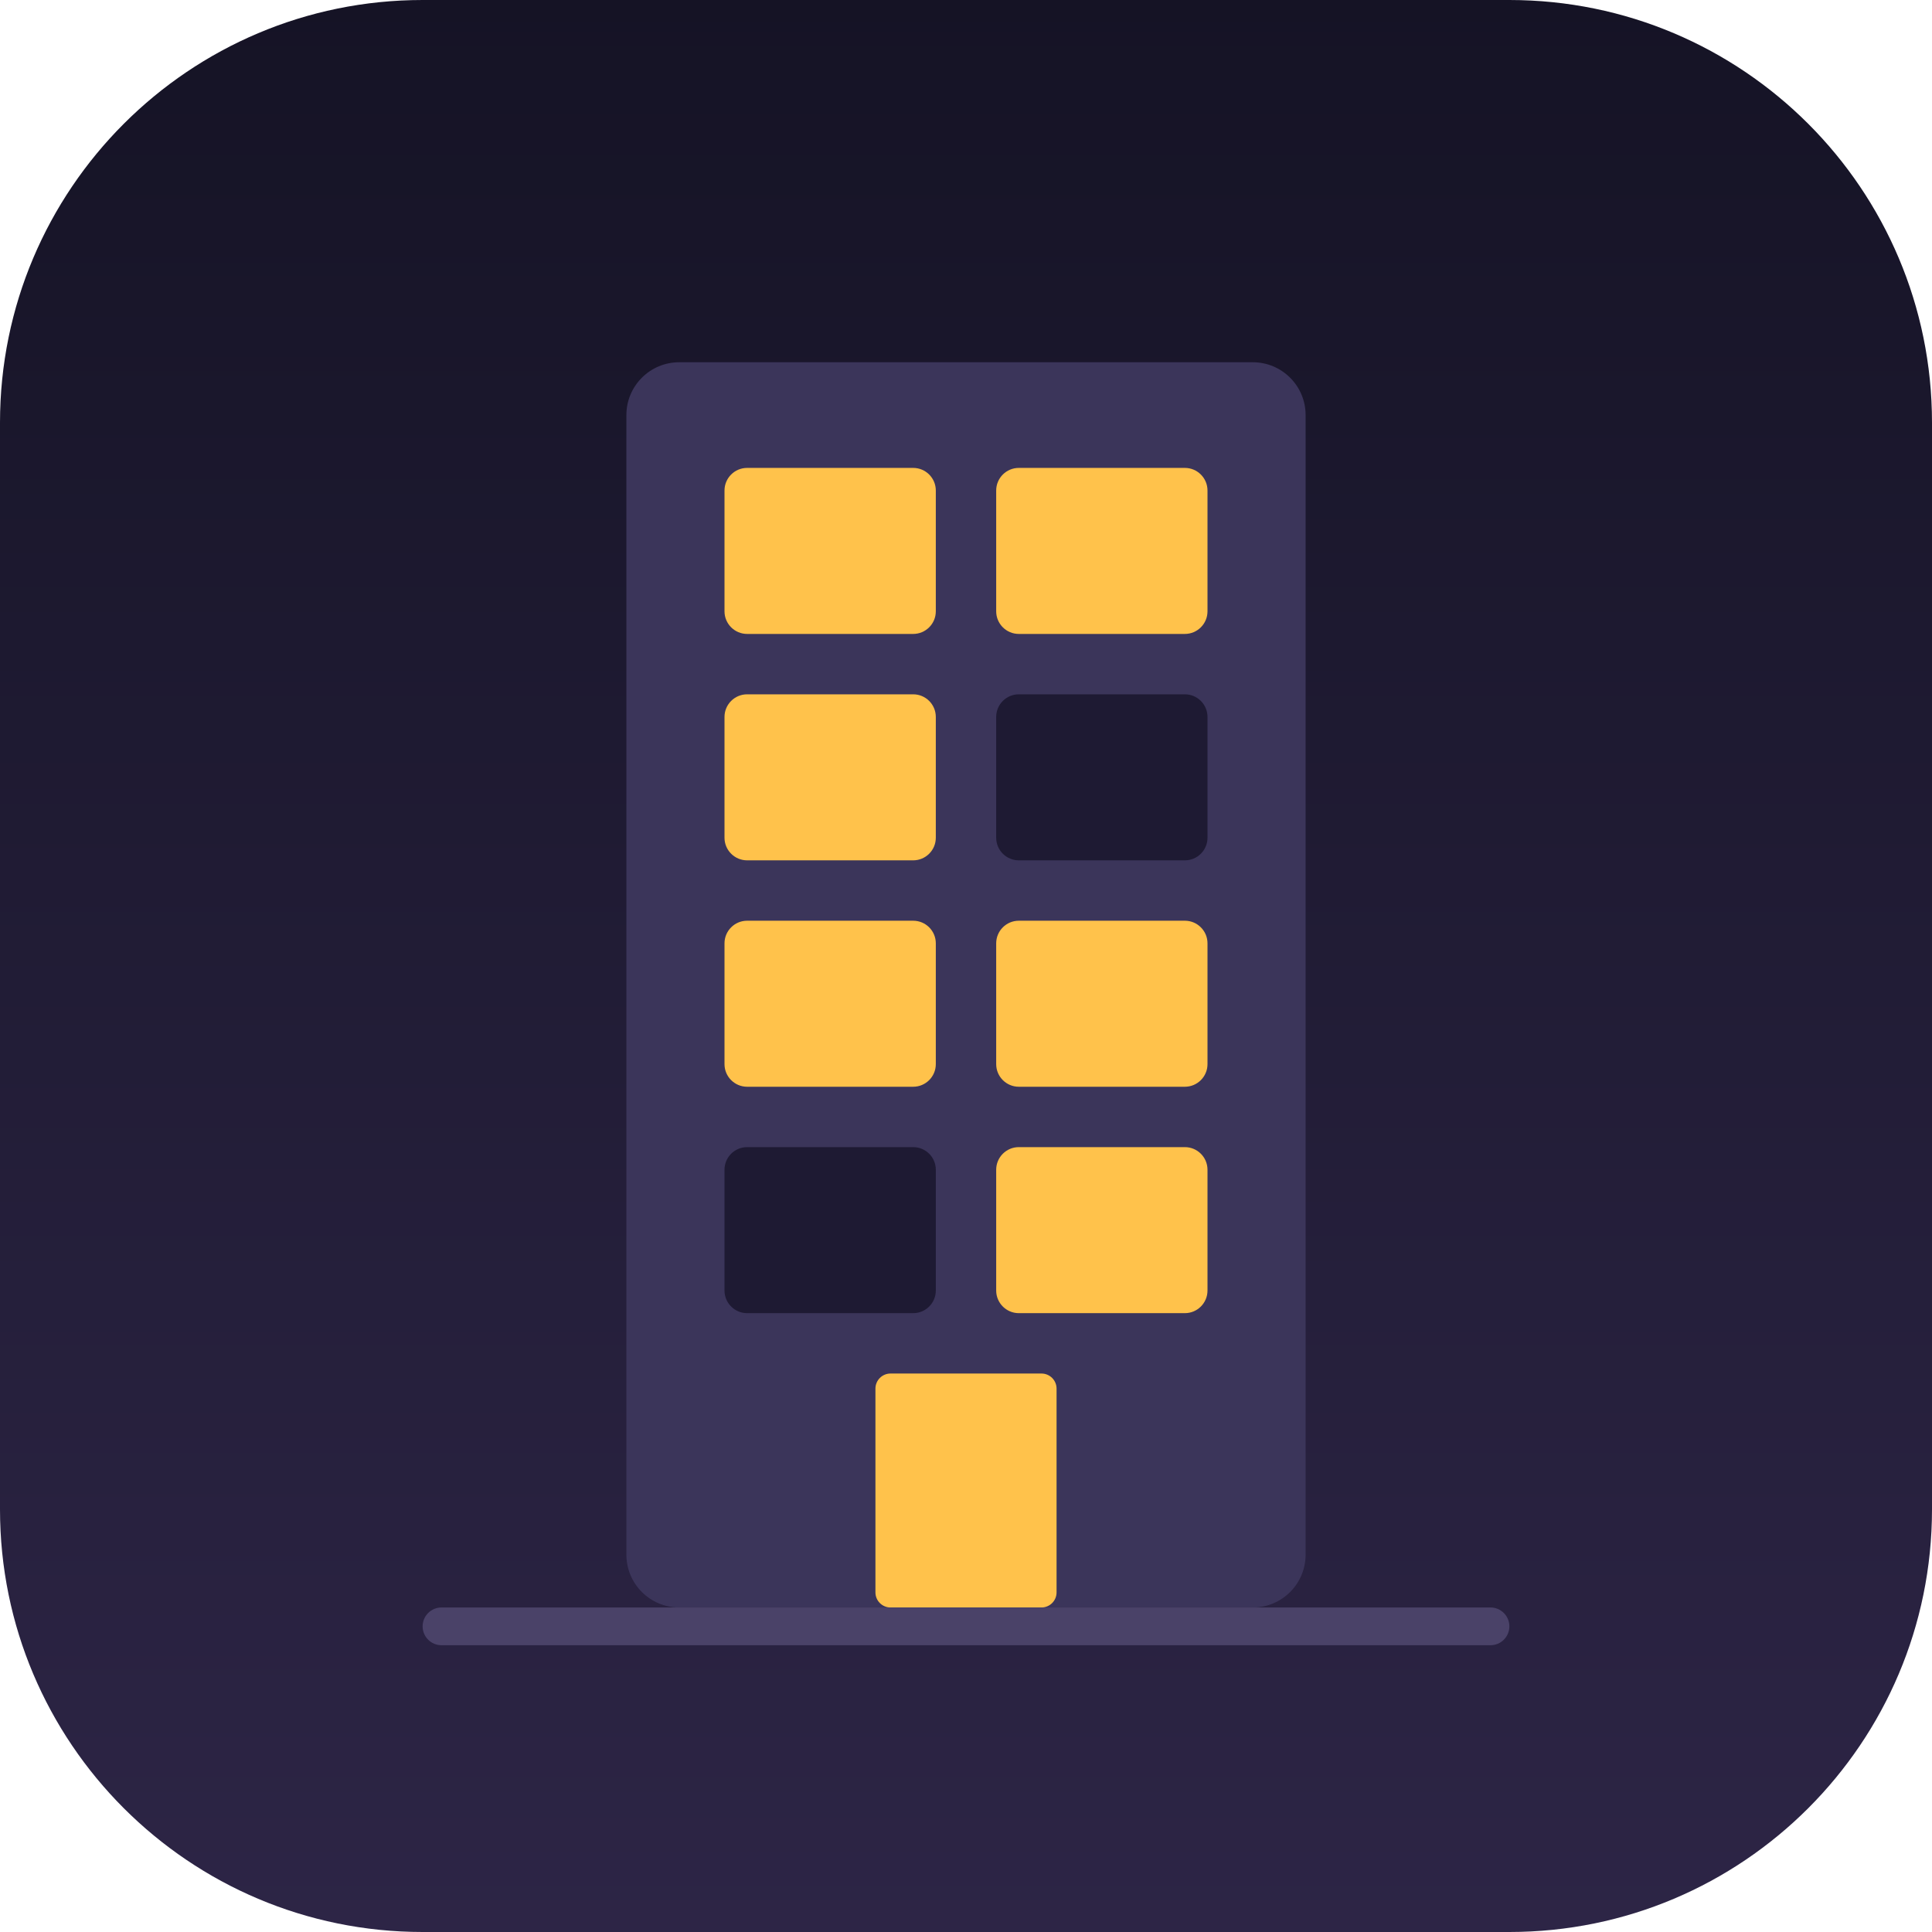
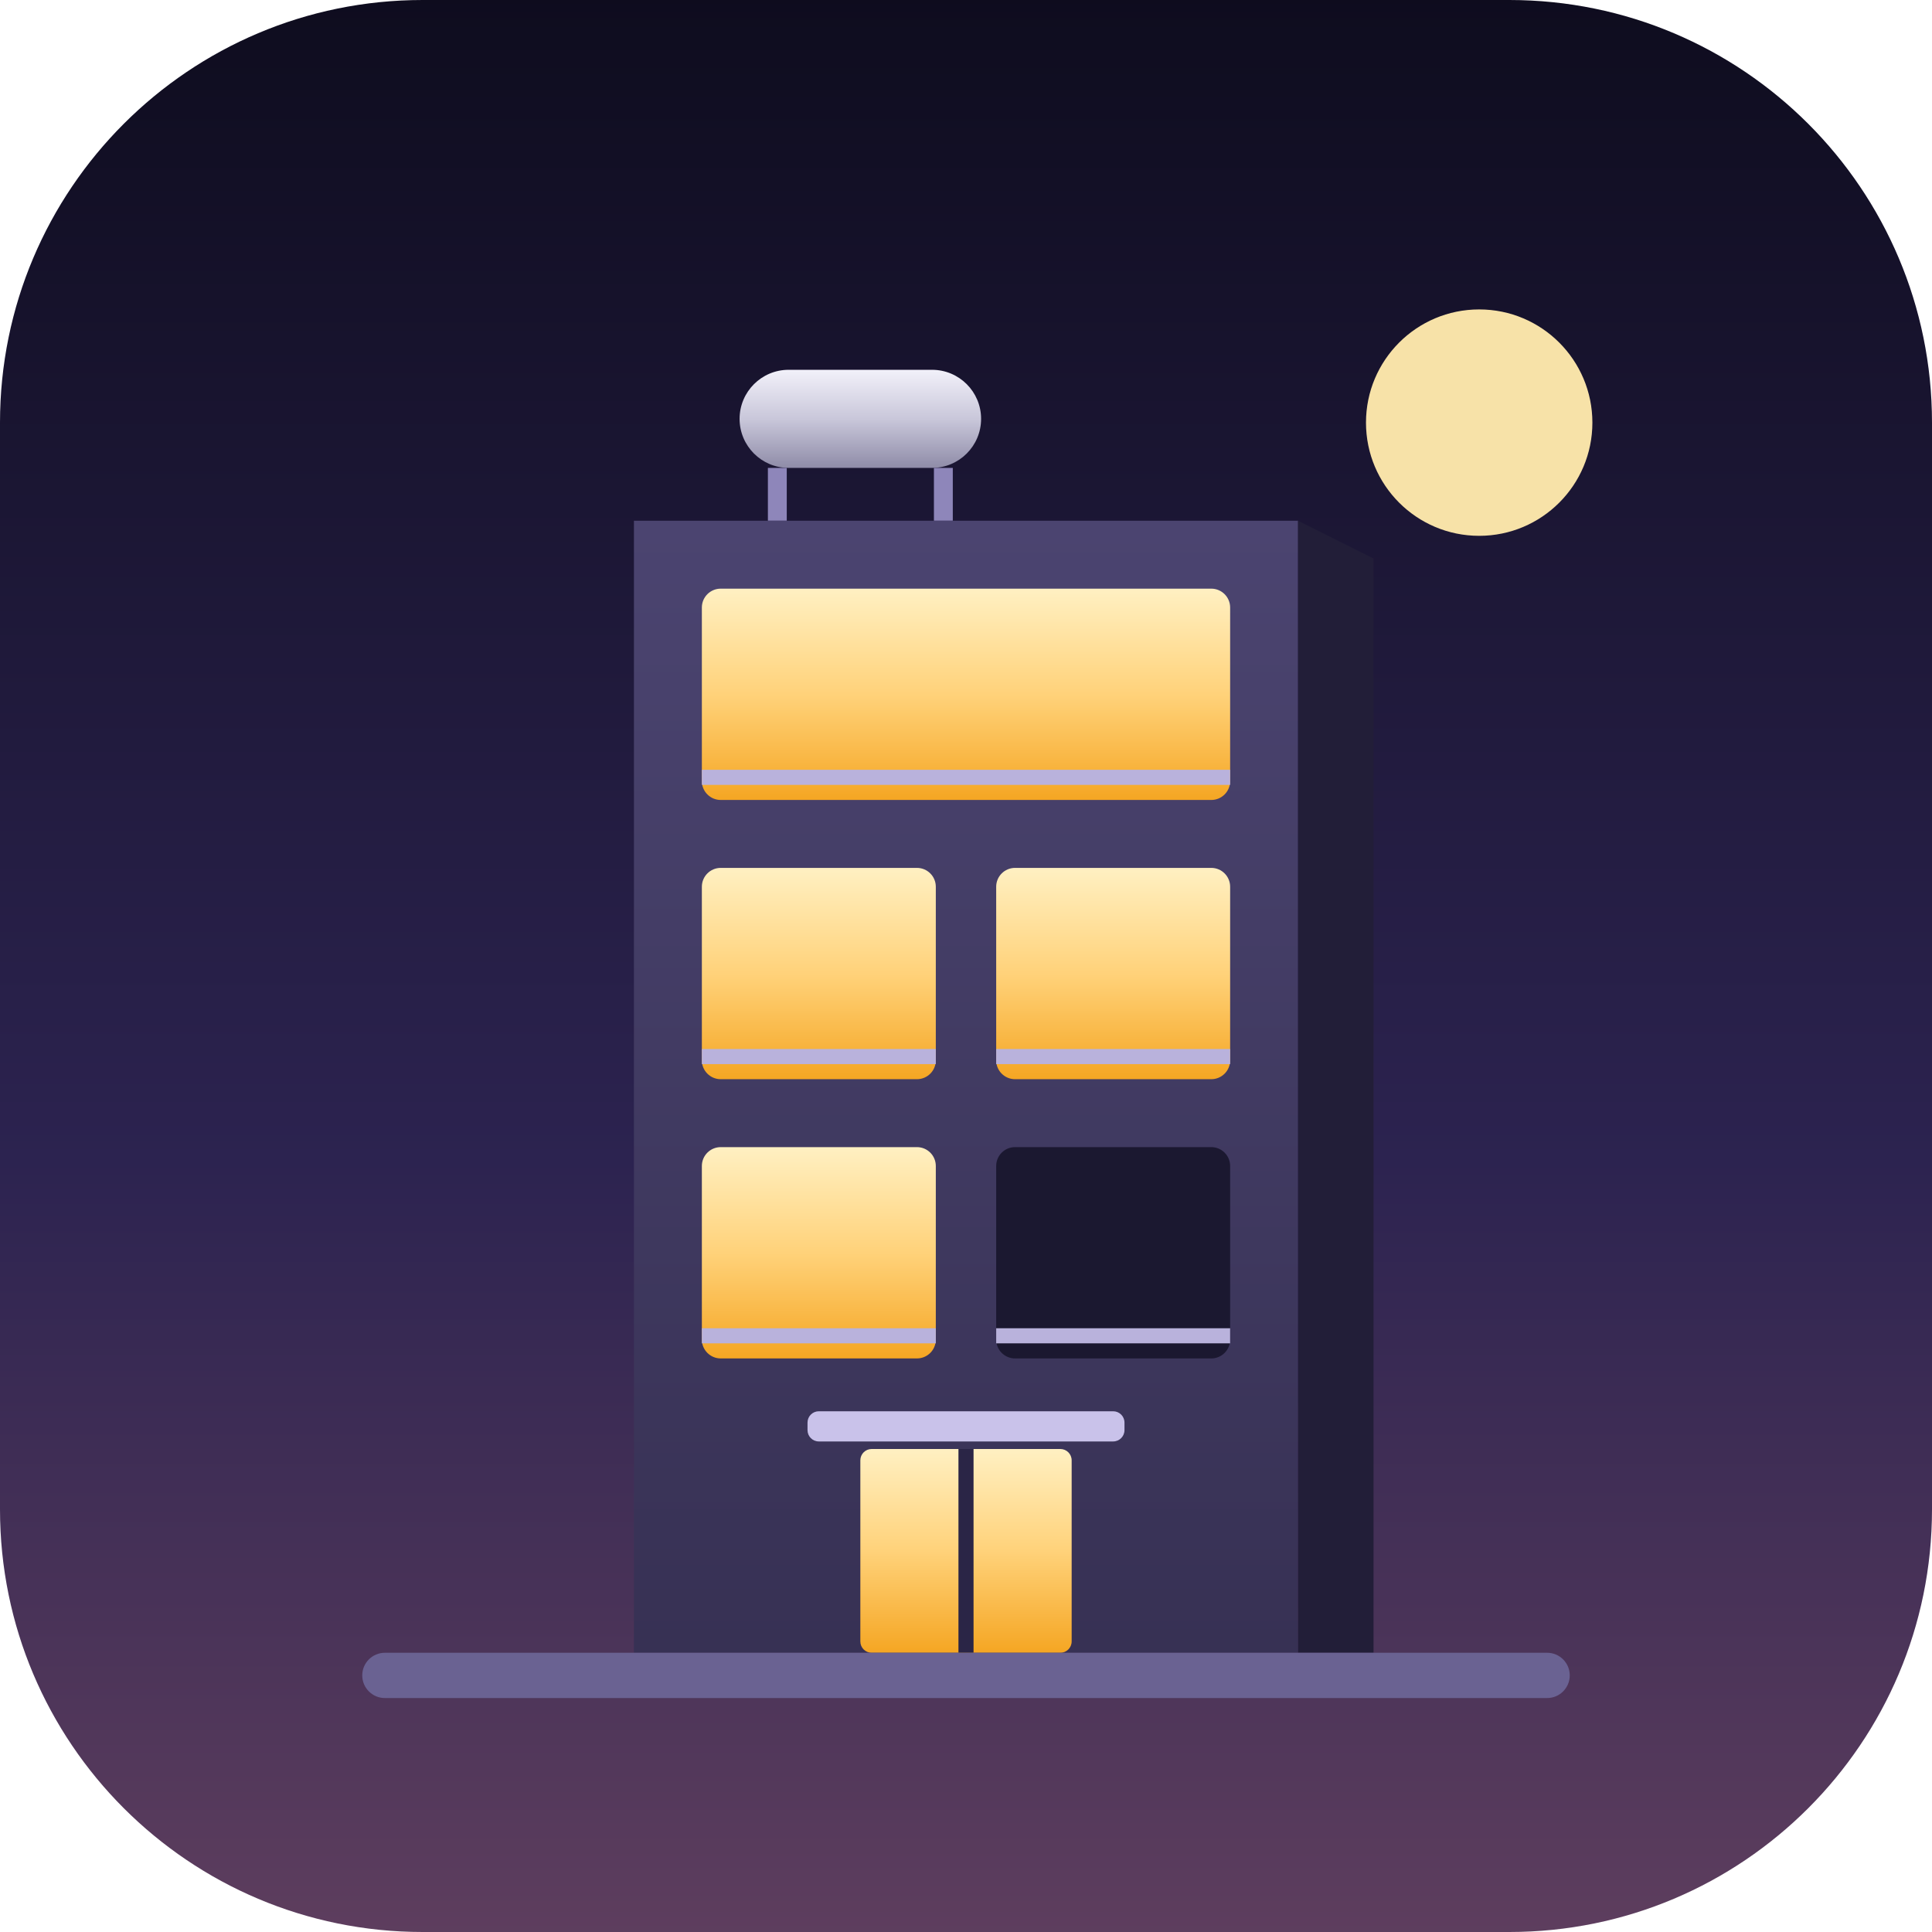
<svg xmlns="http://www.w3.org/2000/svg" viewBox="0 0 512 512">
  <defs>
    <linearGradient id="s" x1="0" y1="0" x2="0" y2="1">
-       <stop offset="0" stop-color="#151325" />
-       <stop offset="1" stop-color="#2D2546" />
+       <stop offset="0" stop-color="#0E0C1E" />
+       <stop offset=".6" stop-color="#2C2350" />
+       <stop offset="1" stop-color="#5E3E5E" />
+     </linearGradient>
+     <linearGradient id="w" x1="0" y1="0" x2="0" y2="1">
+       <stop offset="0" stop-color="#FFF0C2" />
+       <stop offset=".5" stop-color="#FFD27A" />
+       <stop offset="1" stop-color="#F5A623" />
+     </linearGradient>
+     <linearGradient id="f" x1="0" y1="0" x2="0" y2="1">
+       <stop offset="0" stop-color="#4B4470" />
+       <stop offset="1" stop-color="#373154" />
+     </linearGradient>
+     <linearGradient id="t" x1="0" y1="0" x2="0" y2="1">
+       <stop offset="0" stop-color="#F2F1FA" />
+       <stop offset=".5" stop-color="#C9C7DA" />
+       <stop offset="1" stop-color="#8F8CA8" />
    </linearGradient>
  </defs>
  <rect width="512" height="512" rx="112" fill="url(#s)" />
-   <rect x="166" y="96" width="180" height="330" rx="14" fill="#3B355A" />
-   <g fill="#FFC24B">
-     <rect x="192" y="124" width="56" height="44" rx="6" />
-     <rect x="264" y="124" width="56" height="44" rx="6" />
-     <rect x="192" y="184" width="56" height="44" rx="6" />
-     <rect x="192" y="244" width="56" height="44" rx="6" />
-     <rect x="264" y="244" width="56" height="44" rx="6" />
-     <rect x="264" y="304" width="56" height="44" rx="6" />
-     <rect x="232" y="364" width="48" height="62" rx="4" />
+   <circle cx="392" cy="112" r="30" fill="#F7E2A8" />
+   <rect x="196" y="98" width="64" height="26" rx="13" fill="url(#t)" />
+   <path d="M206 124v14M250 124v14" stroke="#8E86BA" stroke-width="5" />
+   <rect x="168" y="138" width="176" height="300" fill="url(#f)" />
+   <path d="M344 138l20 10v290h-20z" fill="#221E38" />
+   <g fill="url(#w)">
+     <rect x="186" y="156" width="140" height="56" rx="5" />
+     <rect x="186" y="230" width="62" height="56" rx="5" />
+     <rect x="264" y="230" width="62" height="56" rx="5" />
+     <rect x="186" y="304" width="62" height="56" rx="5" />
  </g>
-   <g fill="#1E1A33">
-     <rect x="264" y="184" width="56" height="44" rx="6" />
-     <rect x="192" y="304" width="56" height="44" rx="6" />
+   <rect x="264" y="304" width="62" height="56" rx="5" fill="#1B1830" />
+   <g stroke="#B9B2DC" stroke-width="4">
+     <path d="M186 206h140M186 280h62M264 280h62M186 354h62M264 354h62" />
  </g>
-   <rect x="112" y="426" width="288" height="10" rx="5" fill="#4A4268" />
+   <rect x="228" y="384" width="56" height="54" rx="3" fill="url(#w)" />
+   <path d="M256 384v54" stroke="#2A2546" stroke-width="4" />
+   <rect x="214" y="374" width="84" height="8" rx="3" fill="#C9C2EA" />
+   <rect x="96" y="438" width="320" height="12" rx="6" fill="#6A6292" />
</svg>
